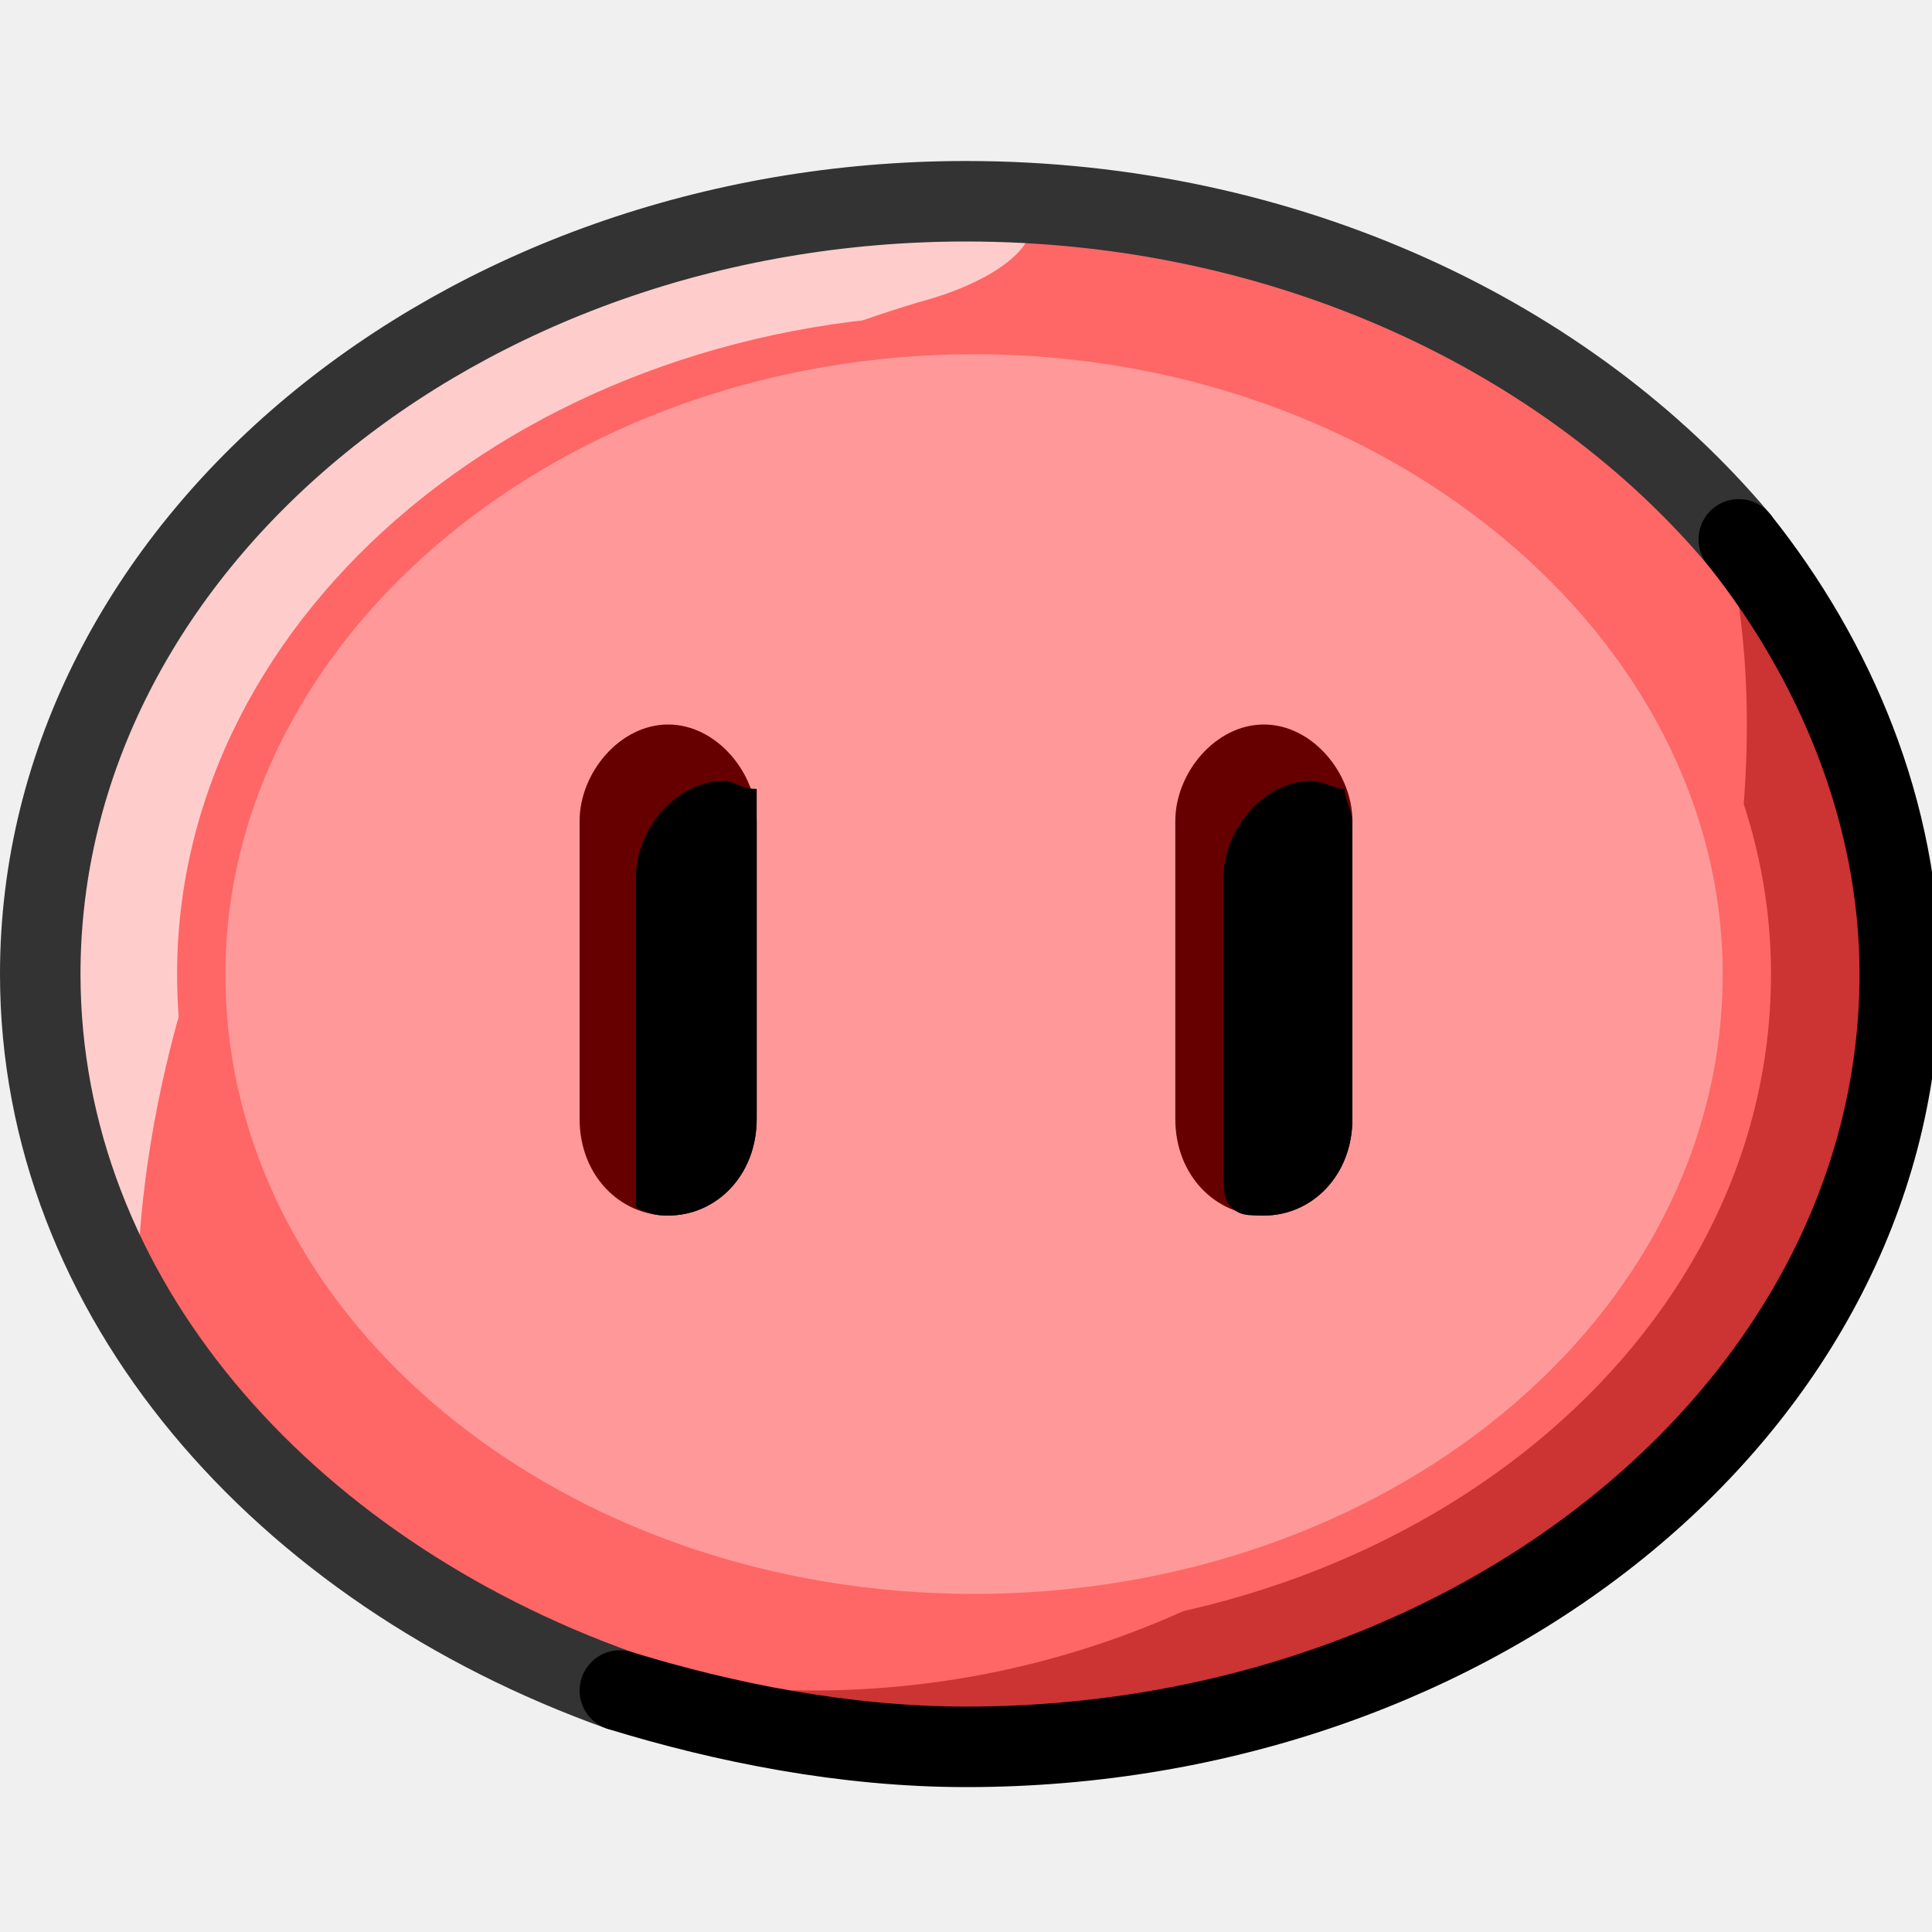
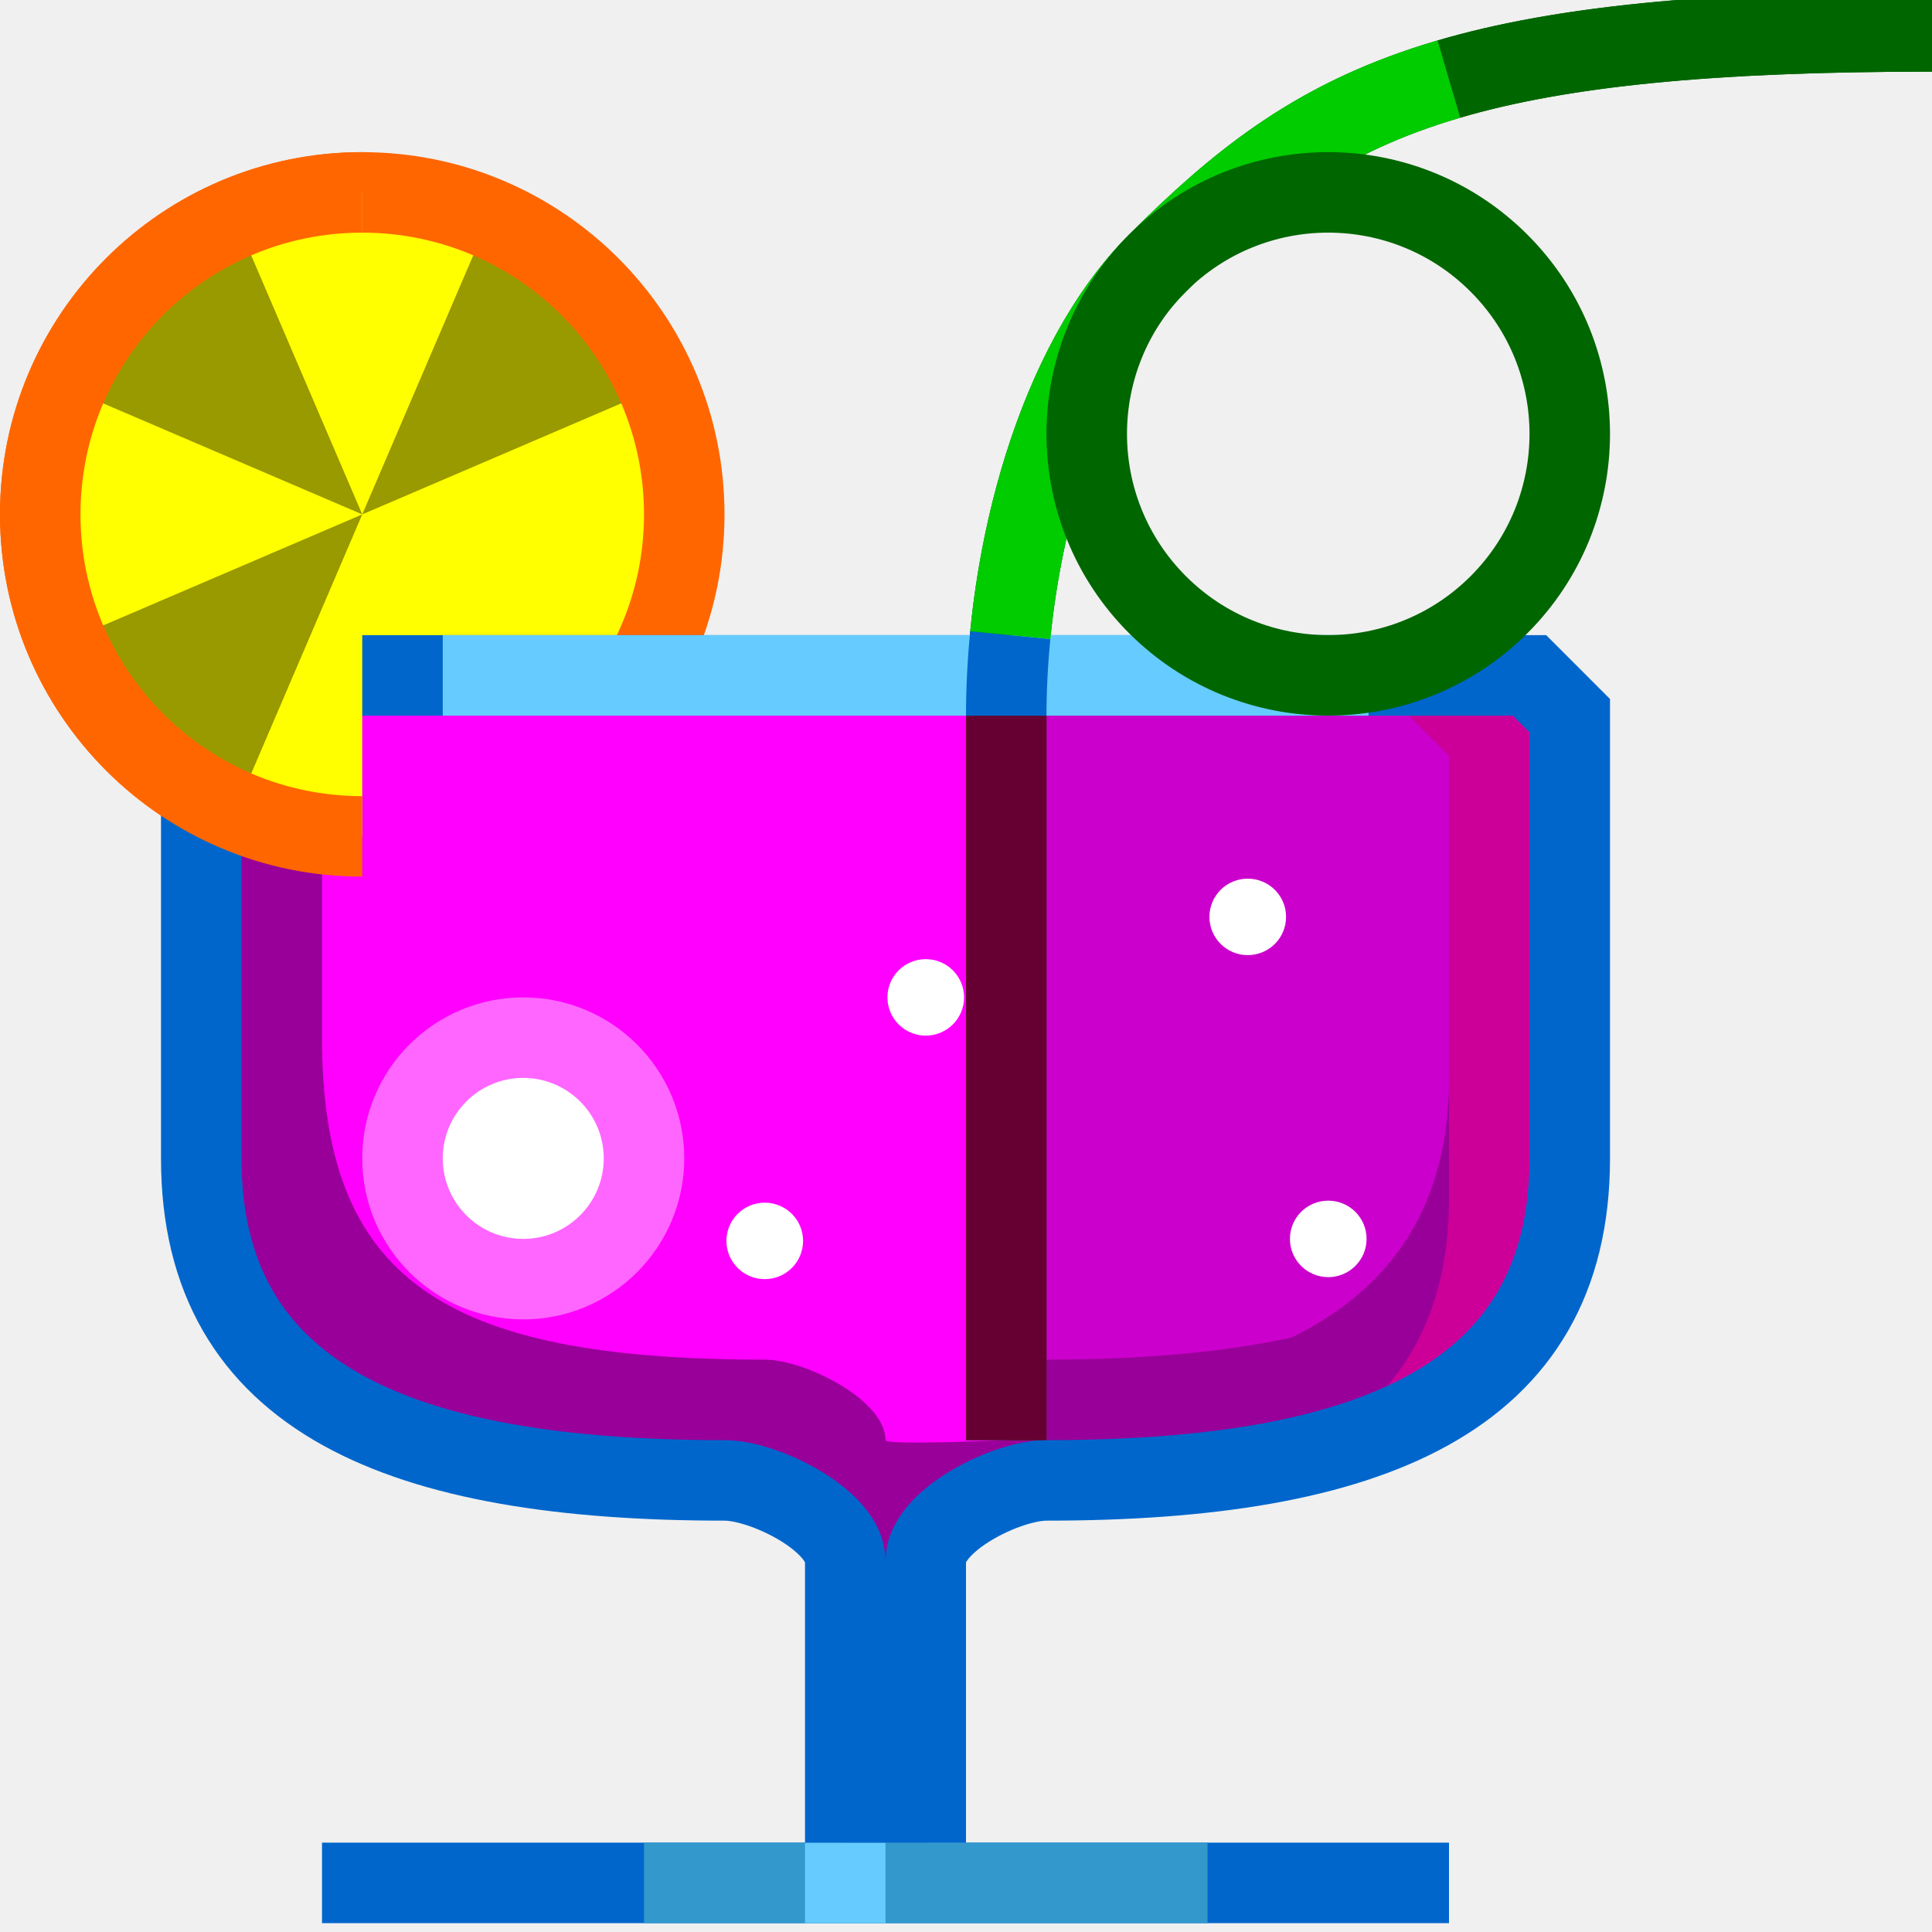
- <svg xmlns="http://www.w3.org/2000/svg" height="24" width="24">
-   <g transform="matrix(1,0,0,-1,-264,408)" id="KDDI_D_">
-     <path d="M287.6 395.9c0-5.3-5.2-9.6-11.6-9.6-6.3 0-11.5 4.3-11.5 9.6s5.2 9.6 11.5 9.6c6.4 0 11.6-4.3 11.6-9.6z" fill="#f99" />
-     <path d="M287.6 395.9c0-5.3-5.2-9.6-11.6-9.6-6.3 0-11.5 4.3-11.5 9.6s5.2 9.6 11.5 9.6c6.4 0 11.6-4.3 11.6-9.6z" fill="#f66" />
-     <path d="M266.2 395.3c1.3 4.3 4.8 7.7 9.4 9 1.3.4 1.7 1.2.4 1.2-6.3 0-11.5-4.3-11.5-9.6 0-1.5 1.2-4.2 1.2-4.2 0 1.3.2 2.5.5 3.6z" fill="#fcc" />
-     <path d="M285.4 401.5c.2-.8.3-1.6.3-2.5 0-6.6-5.2-12-11.6-12-1.5 0-3 .3-4.4.9 1.8-1 4-1.6 6.3-1.6 6.4 0 11.6 4.3 11.6 9.6 0 2.1-.8 4-2.2 5.6z" fill="#c33" />
-     <path d="M286 395.9c0-4.6-4.5-8.2-9.9-8.2-5.5 0-9.9 3.6-9.9 8.2 0 4.5 4.4 8.2 9.9 8.2 5.4 0 9.9-3.7 9.9-8.2z" fill="#f66" />
-     <path d="M285.4 395.9c0-4.3-4.2-7.7-9.3-7.7-5.1 0-9.3 3.4-9.3 7.7 0 4.2 4.2 7.7 9.3 7.7 5.1 0 9.3-3.5 9.3-7.7z" fill="#f99" />
-     <path d="M271.7 387c-4.2 1.5-7.2 4.9-7.2 8.9 0 5.3 5.2 9.6 11.5 9.6 4 0 7.5-1.7 9.6-4.2" fill="none" stroke="#333" stroke-linecap="round" />
-     <path d="M285.6 401.3c1.2-1.5 2-3.4 2-5.4 0-5.3-5.2-9.6-11.6-9.6-1.5 0-3 .3-4.3.7" fill="none" stroke="#000" stroke-linecap="round" />
-     <path d="M273.4 394.1c0-.7-.5-1.2-1.1-1.2-.6 0-1.1.5-1.1 1.2v3.7c0 .6.5 1.2 1.1 1.2.6 0 1.1-.6 1.1-1.2zM278.6 394.1c0-.7.5-1.2 1.1-1.2.6 0 1.1.5 1.1 1.2v3.7c0 .6-.5 1.2-1.1 1.2-.6 0-1.1-.6-1.1-1.2z" fill="#600" />
-     <path d="M271.9 397.1v-3.7-.4c.2-.1.3-.1.4-.1.6 0 1.1.5 1.1 1.2V398.2c-.2 0-.3.1-.4.1-.6 0-1.1-.6-1.1-1.2zM279.2 397.1v-3.7c0-.2 0-.3.1-.4.1-.1.2-.1.4-.1.6 0 1.1.5 1.1 1.2v3.7c0 .1-.1.3-.1.4-.1 0-.3.1-.4.1-.6 0-1.1-.6-1.1-1.2z" />
+ <svg xmlns="http://www.w3.org/2000/svg" width="24" height="24">
+   <g transform="translate(-264,-386)" id="KDDI_D_748">
+     <g>
+       <path style="stroke:none; fill:none" d="M 288 409.89L 264 409.89L 264 385.89L 288 385.89L 288 409.89z" />
+     </g>
+     <g>
+       <path style="stroke:none; fill:#ffff00" d="M 272.5 392.39C 272.5 394.599 270.709 396.39 268.5 396.39C 266.291 396.39 264.5 394.599 264.5 392.39C 264.5 390.181 266.291 388.39 268.5 388.39C 270.709 388.39 272.5 390.181 272.5 392.39z" />
+       <path style="stroke:none; fill:#999900" d="M 268.5 392.39L 272.176 390.814C 271.772 389.873 271.017 389.118 270.075 388.714L 268.5 392.39z" />
+       <path style="stroke:#ff6600; stroke-width:1; fill:none" d="M 272.5 392.39C 272.5 394.599 270.709 396.39 268.5 396.39C 266.291 396.39 264.5 394.599 264.5 392.39C 264.5 390.181 266.291 388.39 268.5 388.39C 270.709 388.39 272.5 390.181 272.5 392.39z" />
+       <path style="stroke:none; fill:#cc0099" d="M 283 394.39L 276.5 394.39L 276.5 404.497C 276.684 404.431 276.861 404.39 277 404.39C 281 404.39 283.5 403.39 283.5 400.39L 283.5 394.89L 283 394.39z" />
+       <path style="stroke:none; fill:#990099" d="M 281.5 394.89L 276.5 394.89L 276.5 404.501C 276.683 404.435 276.861 404.39 277 404.39C 278.147 404.39 279.166 404.304 280.043 404.116C 281.294 403.5 282 402.477 282 400.89L 282 395.39L 281.5 394.89z" />
+       <path style="stroke:none; fill:#990099" d="M 275 394.39L 266.5 394.39L 266.5 400.39C 266.5 403.39 269 404.39 273 404.39C 273.5 404.39 274.5 404.89 274.5 405.39C 274.5 405.89 274.5 408.89 274.5 408.89L 275.5 408.89C 275.5 408.89 275.5 405.89 275.5 405.39C 275.5 405.028 276.022 404.67 276.5 404.497L 276.5 394.39L 275 394.39z" />
+       <path style="stroke:none; fill:#cc00cc" d="M 276.5 394.89L 276.5 403.001C 276.683 402.935 276.861 402.89 277 402.89C 278.147 402.89 279.166 402.804 280.043 402.616C 281.294 402 282 400.977 282 399.39L 282 395.39L 281.5 394.89L 276.5 394.89z" />
+       <path style="stroke:none; fill:#ff00ff" d="M 276.5 394.39L 275 394.39L 268 394.39L 268 398.89C 268 401.89 269.5 402.89 273.5 402.89C 274 402.89 275 403.39 275 403.89C 275 403.958 276.5 403.89 276.5 403.89L 276.5 394.39z" />
+       <path style="stroke:none; fill:#ff66ff" d="M 272.5 400.39C 272.5 401.494 271.604 402.39 270.5 402.39C 269.396 402.39 268.5 401.494 268.5 400.39C 268.5 399.285 269.396 398.39 270.5 398.39C 271.604 398.39 272.5 399.285 272.5 400.39z" />
+       <path style="stroke:#0066cc; stroke-width:1; fill:none" d="M 268 409.39L 282 409.39" />
+       <path style="stroke:#006600; stroke-width:1; fill:none" d="M 288 386.39C 282 386.39 280.379 387.268 278.379 389.268C 277.128 390.518 276.5 392.89 276.5 394.89C 276.5 396.89 276.5 403.89 276.5 403.89" />
+       <path style="stroke:none; fill:#ffffff" d="M 280.976 401.39C 280.976 401.652 280.763 401.865 280.5 401.865C 280.237 401.865 280.024 401.652 280.024 401.39C 280.024 401.127 280.237 400.915 280.5 400.915C 280.763 400.915 280.976 401.127 280.976 401.39z" />
+       <path style="stroke:none; fill:#ffffff" d="M 279.976 397.39C 279.976 397.652 279.763 397.865 279.5 397.865C 279.237 397.865 279.024 397.652 279.024 397.39C 279.024 397.127 279.237 396.915 279.5 396.915C 279.763 396.915 279.976 397.127 279.976 397.39z" />
+       <path style="stroke:none; fill:#ffffff" d="M 275.976 398.39C 275.976 398.652 275.763 398.865 275.5 398.865C 275.237 398.865 275.024 398.652 275.024 398.39C 275.024 398.127 275.237 397.915 275.5 397.915C 275.763 397.915 275.976 398.127 275.976 398.39z" />
+       <path style="stroke:none; fill:#ffffff" d="M 273.976 401.415C 273.976 401.677 273.763 401.89 273.5 401.89C 273.237 401.89 273.024 401.677 273.024 401.415C 273.024 401.152 273.237 400.94 273.5 400.94C 273.763 400.94 273.976 401.152 273.976 401.415z" />
+       <path style="stroke:#3399cc; stroke-width:1; fill:none" d="M 272 409.39L 279 409.39" />
+       <path style="stroke:#66ccff; stroke-width:1; fill:none" d="M 274 409.39L 275 409.39" />
+       <path style="stroke:#0066cc; stroke-width:1; fill:none" d="M 274.5 408.89C 274.5 408.89 274.5 405.89 274.5 405.39C 274.5 404.89 273.5 404.39 273 404.39C 269 404.39 266.5 403.39 266.5 400.39L 266.5 394.39L 275 394.39L 283 394.39L 283.5 394.89L 283.5 400.39C 283.5 403.39 281 404.39 277 404.39C 276.5 404.39 275.5 404.89 275.5 405.39C 275.5 405.89 275.5 408.89 275.5 408.89" />
+       <path style="stroke:#66ccff; stroke-width:1; fill:none" d="M 269.5 394.39L 275 394.39L 281 394.39" />
+       <path style="stroke:#660033; stroke-width:1; fill:none" d="M 276.5 394.89C 276.5 396.89 276.5 403.89 276.5 403.89" />
+       <path style="stroke:#0066cc; stroke-width:1; fill:none" d="M 276.55 393.89C 276.517 394.229 276.5 394.564 276.5 394.89" />
+       <path style="stroke:#00cc00; stroke-width:1; fill:none" d="M 282 386.982C 280.414 387.446 279.451 388.196 278.379 389.268C 277.332 390.315 276.721 392.147 276.55 393.89" />
+       <path style="stroke:#006600; stroke-width:1; fill:none" d="M 288 386.39C 285.216 386.39 283.374 386.579 282 386.982" />
+       <path style="stroke:#006600; stroke-width:1; fill:none" d="M 282.622 393.511C 281.45 394.682 279.55 394.683 278.378 393.511C 277.207 392.339 277.207 390.44 278.379 389.268C 279.55 388.097 281.45 388.097 282.621 389.269C 283.793 390.44 283.793 392.339 282.622 393.511z" />
+       <path style="stroke:none; fill:#ffff00" d="M 268.5 388.39C 266.291 388.39 264.5 390.181 264.5 392.39C 264.5 394.599 266.291 396.39 268.5 396.39C 268.5 396.39 268.5 389.814 268.5 388.39z" />
+       <path style="stroke:none; fill:#ffffff" d="M 271.5 400.39C 271.5 400.942 271.052 401.39 270.5 401.39C 269.948 401.39 269.5 400.942 269.5 400.39C 269.5 399.838 269.948 399.39 270.5 399.39C 271.052 399.39 271.5 399.838 271.5 400.39z" />
+       <path style="stroke:none; fill:#999900" d="M 264.824 390.815L 268.5 392.39L 266.924 388.714C 265.983 389.118 265.228 389.873 264.824 390.815z" />
+       <path style="stroke:none; fill:#999900" d="M 266.925 396.066L 268.5 392.39L 264.825 393.965C 265.228 394.907 265.983 395.661 266.925 396.066z" />
+       <path style="stroke:#ff6600; stroke-width:1; fill:none" d="M 268.5 396.39C 266.291 396.39 264.5 394.599 264.5 392.39C 264.5 390.181 266.291 388.39 268.5 388.39" />
+     </g>
  </g>
</svg>
